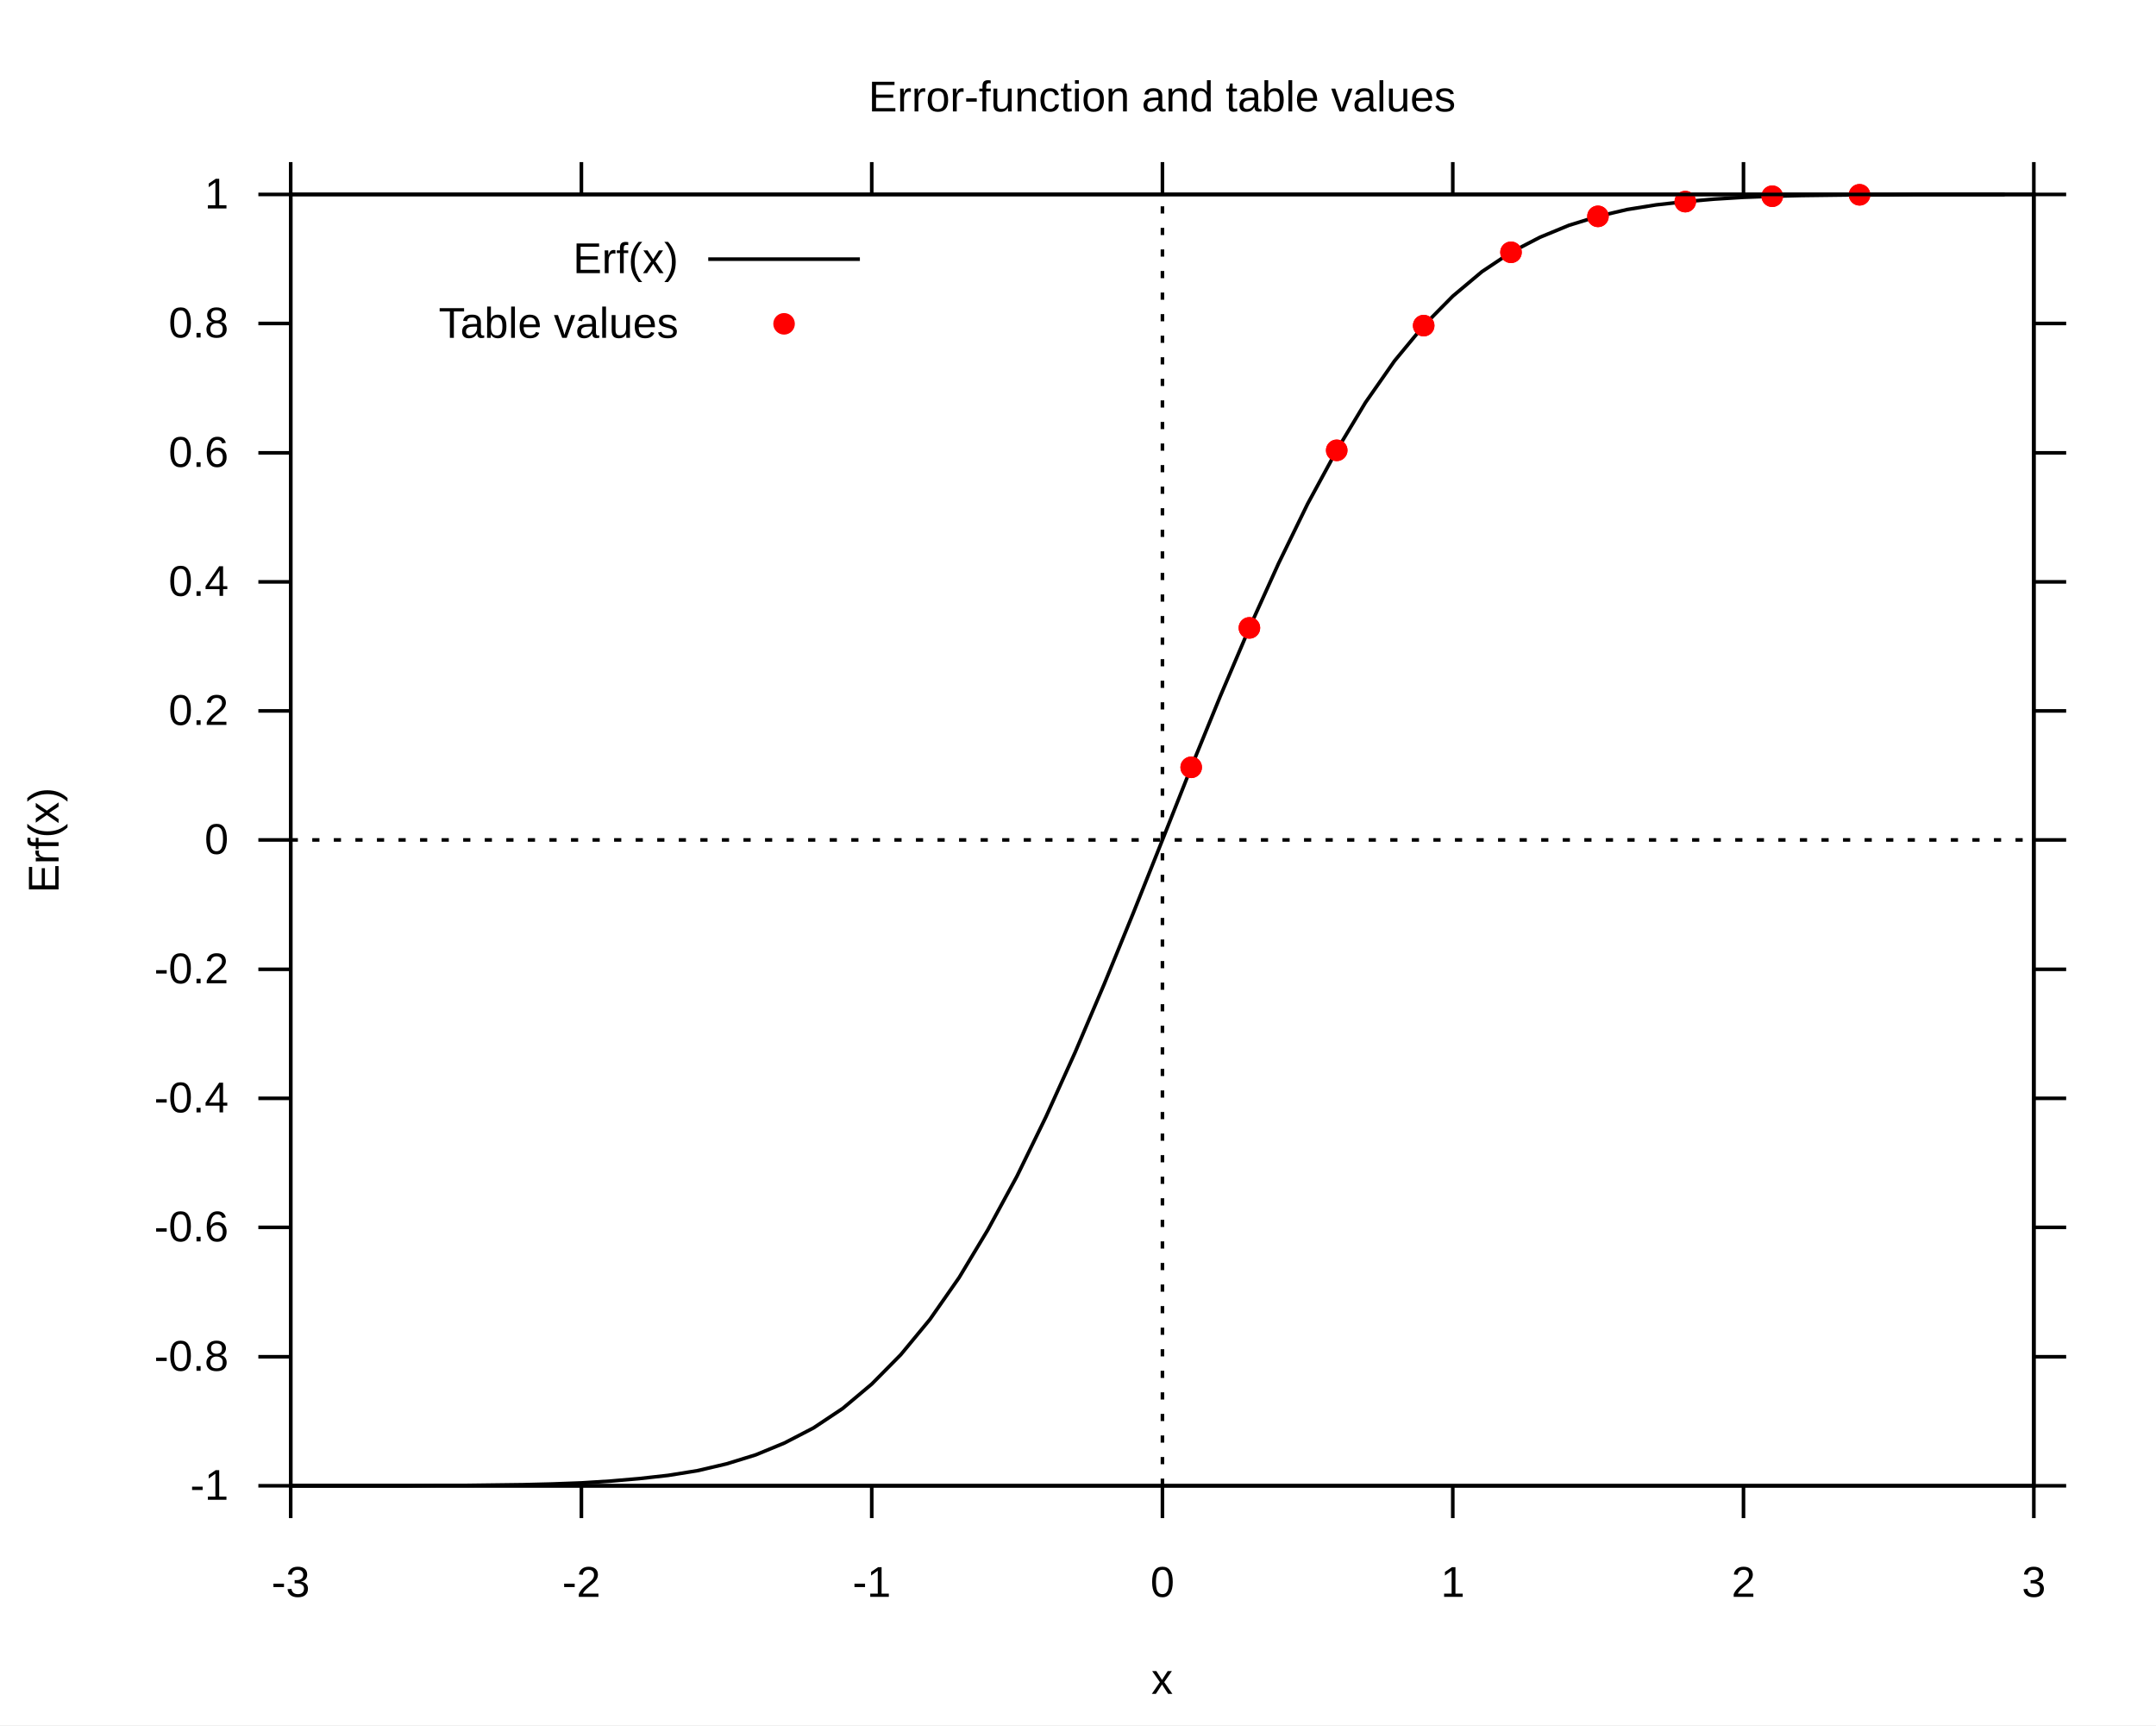
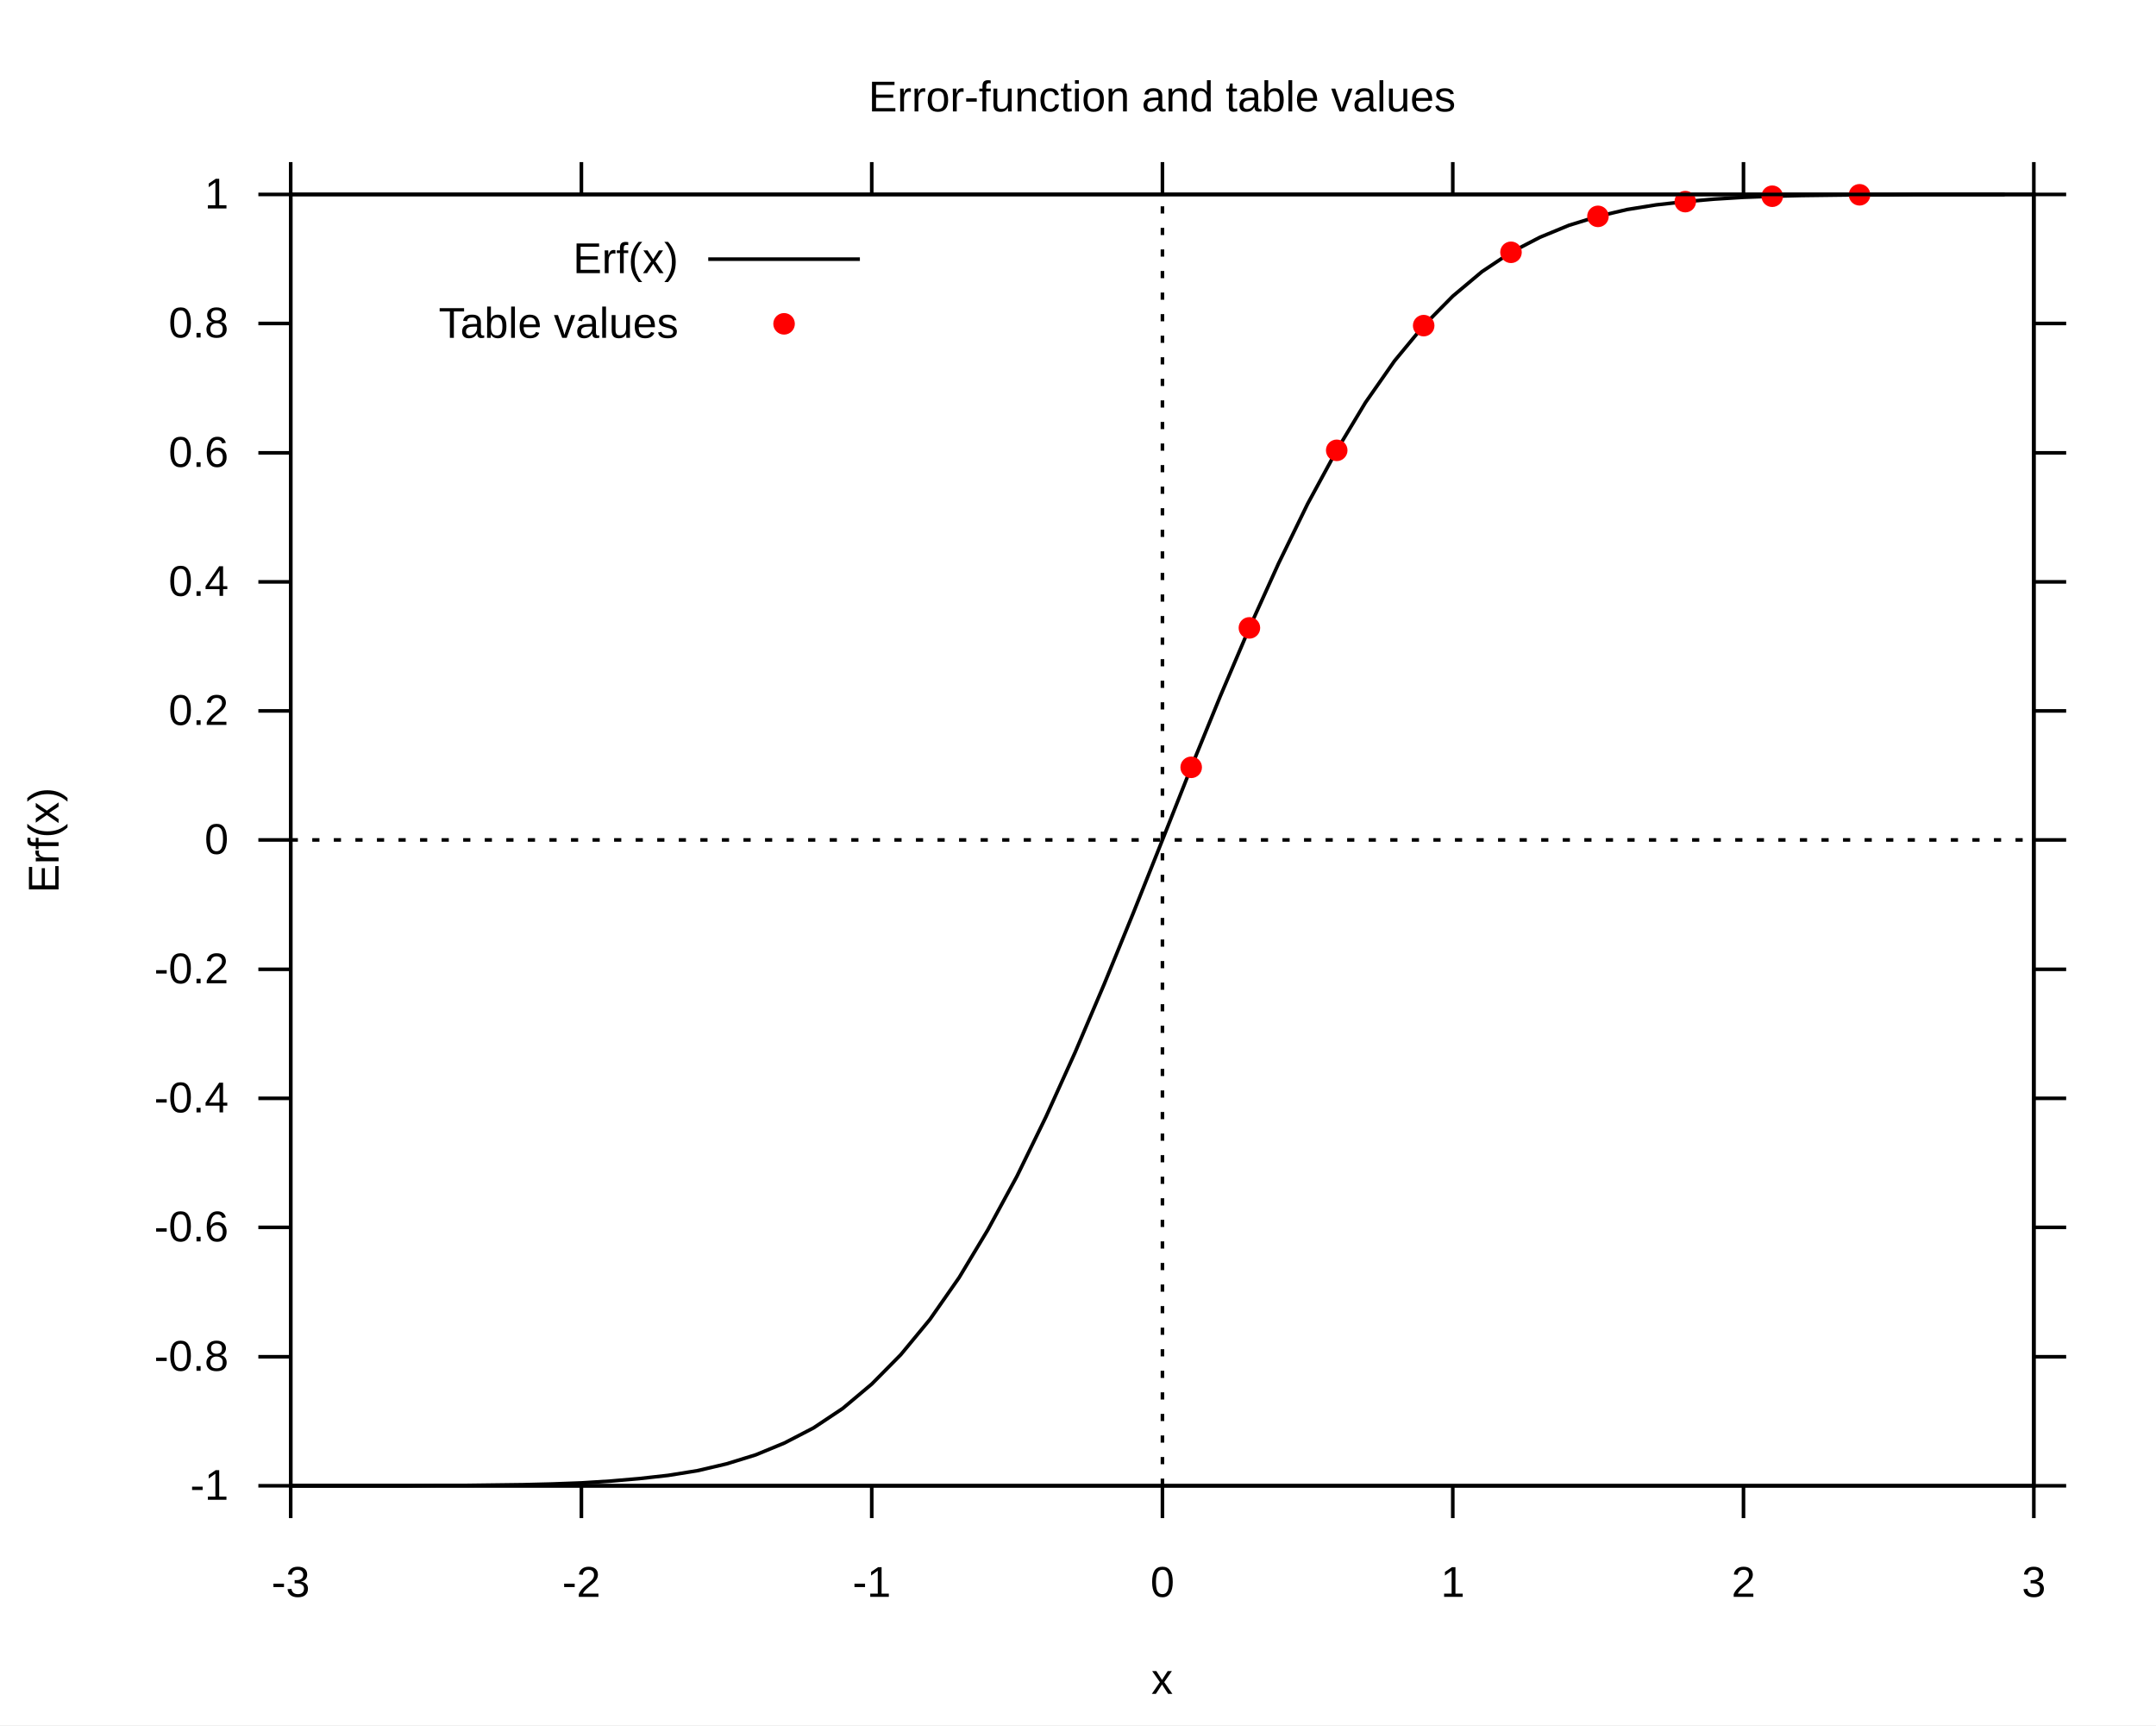
<svg xmlns="http://www.w3.org/2000/svg" xmlns:xlink="http://www.w3.org/1999/xlink" width="600" height="480" viewBox="0 0 600 480">
  <g id="gnuplot_canvas">
    <rect x="0" y="0" width="600" height="480" fill="#ffffff" />
    <defs>
      <circle id="gpDot" r="0.5" stroke-width="0.5" />
      <path id="gpPt0" stroke-width="0.222" stroke="currentColor" d="M-1,0 h2 M0,-1 v2" />
      <path id="gpPt1" stroke-width="0.222" stroke="currentColor" d="M-1,-1 L1,1 M1,-1 L-1,1" />
      <path id="gpPt2" stroke-width="0.222" stroke="currentColor" d="M-1,0 L1,0 M0,-1 L0,1 M-1,-1 L1,1 M-1,1 L1,-1" />
      <rect id="gpPt3" stroke-width="0.222" stroke="currentColor" x="-1" y="-1" width="2" height="2" />
      <rect id="gpPt4" stroke-width="0.222" stroke="currentColor" fill="currentColor" x="-1" y="-1" width="2" height="2" />
      <circle id="gpPt5" stroke-width="0.222" stroke="currentColor" cx="0" cy="0" r="1" />
      <use xlink:href="#gpPt5" id="gpPt6" fill="currentColor" stroke="none" />
      <path id="gpPt7" stroke-width="0.222" stroke="currentColor" d="M0,-1.33 L-1.33,0.67 L1.33,0.67 z" />
      <use xlink:href="#gpPt7" id="gpPt8" fill="currentColor" stroke="none" />
      <use xlink:href="#gpPt7" id="gpPt9" stroke="currentColor" transform="rotate(180)" />
      <use xlink:href="#gpPt9" id="gpPt10" fill="currentColor" stroke="none" />
      <use xlink:href="#gpPt3" id="gpPt11" stroke="currentColor" transform="rotate(45)" />
      <use xlink:href="#gpPt11" id="gpPt12" fill="currentColor" stroke="none" />
      <path id="gpPt13" stroke-width="0.222" stroke="currentColor" d="M0,1.330 L1.265,0.411 L0.782,-1.067 L-0.782,-1.076 L-1.265,0.411 z" />
      <use xlink:href="#gpPt13" id="gpPt14" fill="currentColor" stroke="none" />
      <filter id="textbox" filterUnits="objectBoundingBox" x="0" y="0" height="1" width="1">
        <feFlood flood-color="#FFFFFF" flood-opacity="1" result="bgnd" />
        <feComposite in="SourceGraphic" in2="bgnd" operator="atop" />
      </filter>
      <filter id="greybox" filterUnits="objectBoundingBox" x="0" y="0" height="1" width="1">
        <feFlood flood-color="lightgrey" flood-opacity="1" result="grey" />
        <feComposite in="SourceGraphic" in2="grey" operator="atop" />
      </filter>
    </defs>
    <g fill="none" color="#FFFFFF" stroke="currentColor" stroke-width="1.00" stroke-linecap="butt" stroke-linejoin="miter">
</g>
    <g fill="none" color="black" stroke="currentColor" stroke-width="1.00" stroke-linecap="butt" stroke-linejoin="miter">
      <path stroke="black" d="M80.9,413.4 L71.9,413.4 M566.0,413.4 L575.0,413.4  " />
      <g transform="translate(63.6,417.3)" stroke="none" fill="black" font-family="Arial" font-size="12.00" text-anchor="end">
        <text>
          <tspan font-family="Arial">-1</tspan>
        </text>
      </g>
    </g>
    <g fill="none" color="black" stroke="currentColor" stroke-width="1.00" stroke-linecap="butt" stroke-linejoin="miter">
      <path stroke="black" d="M80.9,377.5 L71.9,377.5 M566.0,377.5 L575.0,377.5  " />
      <g transform="translate(63.6,381.4)" stroke="none" fill="black" font-family="Arial" font-size="12.00" text-anchor="end">
        <text>
          <tspan font-family="Arial">-0.8</tspan>
        </text>
      </g>
    </g>
    <g fill="none" color="black" stroke="currentColor" stroke-width="1.00" stroke-linecap="butt" stroke-linejoin="miter">
      <path stroke="black" d="M80.9,341.5 L71.9,341.5 M566.0,341.5 L575.0,341.5  " />
      <g transform="translate(63.6,345.4)" stroke="none" fill="black" font-family="Arial" font-size="12.00" text-anchor="end">
        <text>
          <tspan font-family="Arial">-0.6</tspan>
        </text>
      </g>
    </g>
    <g fill="none" color="black" stroke="currentColor" stroke-width="1.00" stroke-linecap="butt" stroke-linejoin="miter">
      <path stroke="black" d="M80.9,305.6 L71.9,305.6 M566.0,305.6 L575.0,305.6  " />
      <g transform="translate(63.6,309.5)" stroke="none" fill="black" font-family="Arial" font-size="12.00" text-anchor="end">
        <text>
          <tspan font-family="Arial">-0.4</tspan>
        </text>
      </g>
    </g>
    <g fill="none" color="black" stroke="currentColor" stroke-width="1.00" stroke-linecap="butt" stroke-linejoin="miter">
      <path stroke="black" d="M80.9,269.7 L71.9,269.7 M566.0,269.7 L575.0,269.7  " />
      <g transform="translate(63.6,273.6)" stroke="none" fill="black" font-family="Arial" font-size="12.00" text-anchor="end">
        <text>
          <tspan font-family="Arial">-0.2</tspan>
        </text>
      </g>
    </g>
    <g fill="none" color="black" stroke="currentColor" stroke-width="1.00" stroke-linecap="butt" stroke-linejoin="miter">
      <path stroke="black" d="M80.9,233.7 L71.9,233.7 M566.0,233.7 L575.0,233.7  " />
      <g transform="translate(63.6,237.6)" stroke="none" fill="black" font-family="Arial" font-size="12.00" text-anchor="end">
        <text>
          <tspan font-family="Arial"> 0</tspan>
        </text>
      </g>
    </g>
    <g fill="none" color="black" stroke="currentColor" stroke-width="1.00" stroke-linecap="butt" stroke-linejoin="miter">
      <path stroke="black" d="M80.9,197.8 L71.9,197.8 M566.0,197.8 L575.0,197.8  " />
      <g transform="translate(63.6,201.7)" stroke="none" fill="black" font-family="Arial" font-size="12.00" text-anchor="end">
        <text>
          <tspan font-family="Arial"> 0.2</tspan>
        </text>
      </g>
    </g>
    <g fill="none" color="black" stroke="currentColor" stroke-width="1.00" stroke-linecap="butt" stroke-linejoin="miter">
      <path stroke="black" d="M80.9,161.9 L71.9,161.9 M566.0,161.9 L575.0,161.9  " />
      <g transform="translate(63.6,165.8)" stroke="none" fill="black" font-family="Arial" font-size="12.00" text-anchor="end">
        <text>
          <tspan font-family="Arial"> 0.4</tspan>
        </text>
      </g>
    </g>
    <g fill="none" color="black" stroke="currentColor" stroke-width="1.00" stroke-linecap="butt" stroke-linejoin="miter">
      <path stroke="black" d="M80.9,126.0 L71.9,126.0 M566.0,126.0 L575.0,126.0  " />
      <g transform="translate(63.6,129.9)" stroke="none" fill="black" font-family="Arial" font-size="12.00" text-anchor="end">
        <text>
          <tspan font-family="Arial"> 0.6</tspan>
        </text>
      </g>
    </g>
    <g fill="none" color="black" stroke="currentColor" stroke-width="1.00" stroke-linecap="butt" stroke-linejoin="miter">
      <path stroke="black" d="M80.9,90.0 L71.9,90.0 M566.0,90.0 L575.0,90.0  " />
      <g transform="translate(63.6,93.9)" stroke="none" fill="black" font-family="Arial" font-size="12.00" text-anchor="end">
        <text>
          <tspan font-family="Arial"> 0.8</tspan>
        </text>
      </g>
    </g>
    <g fill="none" color="black" stroke="currentColor" stroke-width="1.00" stroke-linecap="butt" stroke-linejoin="miter">
      <path stroke="black" d="M80.9,54.1 L71.9,54.1 M566.0,54.1 L575.0,54.1  " />
      <g transform="translate(63.6,58.0)" stroke="none" fill="black" font-family="Arial" font-size="12.00" text-anchor="end">
        <text>
          <tspan font-family="Arial"> 1</tspan>
        </text>
      </g>
    </g>
    <g fill="none" color="black" stroke="currentColor" stroke-width="1.00" stroke-linecap="butt" stroke-linejoin="miter">
      <path stroke="black" d="M80.9,413.4 L80.9,422.4 M80.9,54.1 L80.9,45.1  " />
      <g transform="translate(80.9,444.3)" stroke="none" fill="black" font-family="Arial" font-size="12.00" text-anchor="middle">
        <text>
          <tspan font-family="Arial">-3</tspan>
        </text>
      </g>
    </g>
    <g fill="none" color="black" stroke="currentColor" stroke-width="1.00" stroke-linecap="butt" stroke-linejoin="miter">
      <path stroke="black" d="M161.8,413.4 L161.8,422.4 M161.8,54.1 L161.8,45.1  " />
      <g transform="translate(161.8,444.3)" stroke="none" fill="black" font-family="Arial" font-size="12.00" text-anchor="middle">
        <text>
          <tspan font-family="Arial">-2</tspan>
        </text>
      </g>
    </g>
    <g fill="none" color="black" stroke="currentColor" stroke-width="1.00" stroke-linecap="butt" stroke-linejoin="miter">
      <path stroke="black" d="M242.6,413.4 L242.6,422.4 M242.6,54.1 L242.6,45.1  " />
      <g transform="translate(242.6,444.3)" stroke="none" fill="black" font-family="Arial" font-size="12.00" text-anchor="middle">
        <text>
          <tspan font-family="Arial">-1</tspan>
        </text>
      </g>
    </g>
    <g fill="none" color="black" stroke="currentColor" stroke-width="1.00" stroke-linecap="butt" stroke-linejoin="miter">
      <path stroke="black" d="M323.5,413.4 L323.5,422.4 M323.5,54.1 L323.5,45.1  " />
      <g transform="translate(323.5,444.3)" stroke="none" fill="black" font-family="Arial" font-size="12.00" text-anchor="middle">
        <text>
          <tspan font-family="Arial"> 0</tspan>
        </text>
      </g>
    </g>
    <g fill="none" color="black" stroke="currentColor" stroke-width="1.00" stroke-linecap="butt" stroke-linejoin="miter">
      <path stroke="black" d="M404.3,413.4 L404.3,422.4 M404.3,54.1 L404.3,45.1  " />
      <g transform="translate(404.3,444.3)" stroke="none" fill="black" font-family="Arial" font-size="12.00" text-anchor="middle">
        <text>
          <tspan font-family="Arial"> 1</tspan>
        </text>
      </g>
    </g>
    <g fill="none" color="black" stroke="currentColor" stroke-width="1.00" stroke-linecap="butt" stroke-linejoin="miter">
      <path stroke="black" d="M485.2,413.4 L485.2,422.4 M485.2,54.1 L485.2,45.1  " />
      <g transform="translate(485.2,444.3)" stroke="none" fill="black" font-family="Arial" font-size="12.00" text-anchor="middle">
        <text>
          <tspan font-family="Arial"> 2</tspan>
        </text>
      </g>
    </g>
    <g fill="none" color="black" stroke="currentColor" stroke-width="1.00" stroke-linecap="butt" stroke-linejoin="miter">
      <path stroke="black" d="M566.0,413.4 L566.0,422.4 M566.0,54.1 L566.0,45.1  " />
      <g transform="translate(566.0,444.3)" stroke="none" fill="black" font-family="Arial" font-size="12.00" text-anchor="middle">
        <text>
          <tspan font-family="Arial"> 3</tspan>
        </text>
      </g>
    </g>
    <g fill="none" color="black" stroke="currentColor" stroke-width="1.00" stroke-linecap="butt" stroke-linejoin="miter">
</g>
    <g fill="none" color="gray" stroke="currentColor" stroke-width="1.00" stroke-linecap="butt" stroke-linejoin="miter">
      <path stroke="black" stroke-dasharray="2,4" d="M80.9,233.7 L566.0,233.7  " />
    </g>
    <g fill="none" color="gray" stroke="currentColor" stroke-width="1.00" stroke-linecap="butt" stroke-linejoin="miter">
      <path stroke="black" stroke-dasharray="2,4" d="M323.5,413.4 L323.5,54.1  " />
    </g>
    <g fill="none" color="black" stroke="currentColor" stroke-width="1.00" stroke-linecap="butt" stroke-linejoin="miter">
      <path stroke="black" d="M80.9,54.1 L80.9,413.4 L566.0,413.4 L566.0,54.1 L80.9,54.1 Z  " />
    </g>
    <g fill="none" color="black" stroke="currentColor" stroke-width="1.00" stroke-linecap="butt" stroke-linejoin="miter">
      <g transform="translate(16.3,233.8) rotate(270)" stroke="none" fill="black" font-family="Arial" font-size="12.00" text-anchor="middle">
        <text>
          <tspan font-family="Arial">Erf(x)</tspan>
        </text>
      </g>
    </g>
    <g fill="none" color="black" stroke="currentColor" stroke-width="1.00" stroke-linecap="butt" stroke-linejoin="miter">
      <g transform="translate(323.4,471.3)" stroke="none" fill="black" font-family="Arial" font-size="12.00" text-anchor="middle">
        <text>
          <tspan font-family="Arial">x</tspan>
        </text>
      </g>
    </g>
    <g fill="none" color="black" stroke="currentColor" stroke-width="1.00" stroke-linecap="butt" stroke-linejoin="miter">
      <g transform="translate(323.4,31.0)" stroke="none" fill="black" font-family="Arial" font-size="12.00" text-anchor="middle">
        <text>
          <tspan font-family="Arial">Error-function and table values</tspan>
        </text>
      </g>
    </g>
    <g id="gnuplot_plot_1">
      <g fill="none" color="black" stroke="currentColor" stroke-width="1.00" stroke-linecap="butt" stroke-linejoin="miter">
        <g transform="translate(188.8,76.0)" stroke="none" fill="black" font-family="Arial" font-size="12.00" text-anchor="end">
          <text>
            <tspan font-family="Arial">Erf(x)</tspan>
          </text>
        </g>
      </g>
      <g fill="none" color="black" stroke="currentColor" stroke-width="1.00" stroke-linecap="butt" stroke-linejoin="miter">
        <path stroke="rgb(  0,   0,   0)" d="M197.1,72.1 L239.3,72.1 M80.9,413.4 L89.0,413.4 L97.1,413.4 L105.2,413.4 L113.2,413.4 L121.3,413.3   L129.4,413.3 L137.5,413.2 L145.6,413.1 L153.7,412.9 L161.8,412.6 L169.8,412.1 L177.9,411.4 L186.0,410.5   L194.1,409.2 L202.2,407.3 L210.3,404.8 L218.3,401.5 L226.4,397.3 L234.5,391.9 L242.6,385.1 L250.7,376.9   L258.8,367.1 L266.9,355.5 L274.9,342.2 L283.0,327.3 L291.1,310.7 L299.2,292.8 L307.3,273.8 L315.4,254.0   L323.5,233.7 L331.5,213.5 L339.6,193.7 L347.7,174.7 L355.8,156.8 L363.9,140.2 L372.0,125.3 L380.0,112.0   L388.1,100.4 L396.2,90.6 L404.3,82.4 L412.4,75.6 L420.5,70.2 L428.6,66.0 L436.6,62.7 L444.7,60.2   L452.8,58.3 L460.9,57.0 L469.0,56.1 L477.1,55.4 L485.2,54.9 L493.2,54.6 L501.3,54.4 L509.4,54.3   L517.5,54.2 L525.6,54.2 L533.7,54.1 L541.7,54.1 L549.8,54.1 L557.9,54.1  " />
      </g>
    </g>
    <g id="gnuplot_plot_2">
      <g fill="none" color="black" stroke="currentColor" stroke-width="1.00" stroke-linecap="butt" stroke-linejoin="miter">
        <g transform="translate(188.8,94.0)" stroke="none" fill="black" font-family="Arial" font-size="12.00" text-anchor="end">
          <text>
            <tspan font-family="Arial">Table values</tspan>
          </text>
        </g>
      </g>
      <g fill="none" color="black" stroke="currentColor" stroke-width="1.00" stroke-linecap="butt" stroke-linejoin="miter">
        <use xlink:href="#gpPt6" transform="translate(331.5,213.5) scale(2.70)" color="rgb(255,   0,   0)" />
        <use xlink:href="#gpPt6" transform="translate(347.7,174.7) scale(2.70)" color="rgb(255,   0,   0)" />
        <use xlink:href="#gpPt6" transform="translate(372.0,125.3) scale(2.70)" color="rgb(255,   0,   0)" />
        <use xlink:href="#gpPt6" transform="translate(396.2,90.6) scale(2.70)" color="rgb(255,   0,   0)" />
        <use xlink:href="#gpPt6" transform="translate(420.5,70.2) scale(2.70)" color="rgb(255,   0,   0)" />
        <use xlink:href="#gpPt6" transform="translate(444.7,60.2) scale(2.70)" color="rgb(255,   0,   0)" />
        <use xlink:href="#gpPt6" transform="translate(469.0,56.1) scale(2.70)" color="rgb(255,   0,   0)" />
        <use xlink:href="#gpPt6" transform="translate(493.2,54.6) scale(2.70)" color="rgb(255,   0,   0)" />
        <use xlink:href="#gpPt6" transform="translate(517.5,54.2) scale(2.70)" color="rgb(255,   0,   0)" />
-         <use xlink:href="#gpPt6" transform="translate(331.5,213.5) scale(2.70)" color="rgb(255,   0,   0)" />
-         <use xlink:href="#gpPt6" transform="translate(347.7,174.7) scale(2.70)" color="rgb(255,   0,   0)" />
-         <use xlink:href="#gpPt6" transform="translate(372.0,125.3) scale(2.70)" color="rgb(255,   0,   0)" />
-         <use xlink:href="#gpPt6" transform="translate(396.2,90.6) scale(2.70)" color="rgb(255,   0,   0)" />
-         <use xlink:href="#gpPt6" transform="translate(420.5,70.2) scale(2.70)" color="rgb(255,   0,   0)" />
-         <use xlink:href="#gpPt6" transform="translate(444.7,60.2) scale(2.70)" color="rgb(255,   0,   0)" />
-         <use xlink:href="#gpPt6" transform="translate(469.0,56.1) scale(2.70)" color="rgb(255,   0,   0)" />
-         <use xlink:href="#gpPt6" transform="translate(493.2,54.6) scale(2.70)" color="rgb(255,   0,   0)" />
-         <use xlink:href="#gpPt6" transform="translate(517.5,54.2) scale(2.70)" color="rgb(255,   0,   0)" />
        <use xlink:href="#gpPt6" transform="translate(218.2,90.1) scale(2.70)" color="rgb(255,   0,   0)" />
      </g>
    </g>
    <g fill="none" color="#FFFFFF" stroke="rgb(255,   0,   0)" stroke-width="2.00" stroke-linecap="butt" stroke-linejoin="miter">
</g>
    <g fill="none" color="black" stroke="currentColor" stroke-width="2.00" stroke-linecap="butt" stroke-linejoin="miter">
</g>
    <g fill="none" color="black" stroke="black" stroke-width="1.00" stroke-linecap="butt" stroke-linejoin="miter">
</g>
    <g fill="none" color="black" stroke="currentColor" stroke-width="1.00" stroke-linecap="butt" stroke-linejoin="miter">
      <path stroke="black" d="M80.9,54.1 L80.9,413.4 L566.0,413.4 L566.0,54.1 L80.9,54.1 Z  " />
    </g>
    <g fill="none" color="black" stroke="currentColor" stroke-width="1.00" stroke-linecap="butt" stroke-linejoin="miter">
</g>
  </g>
</svg>
